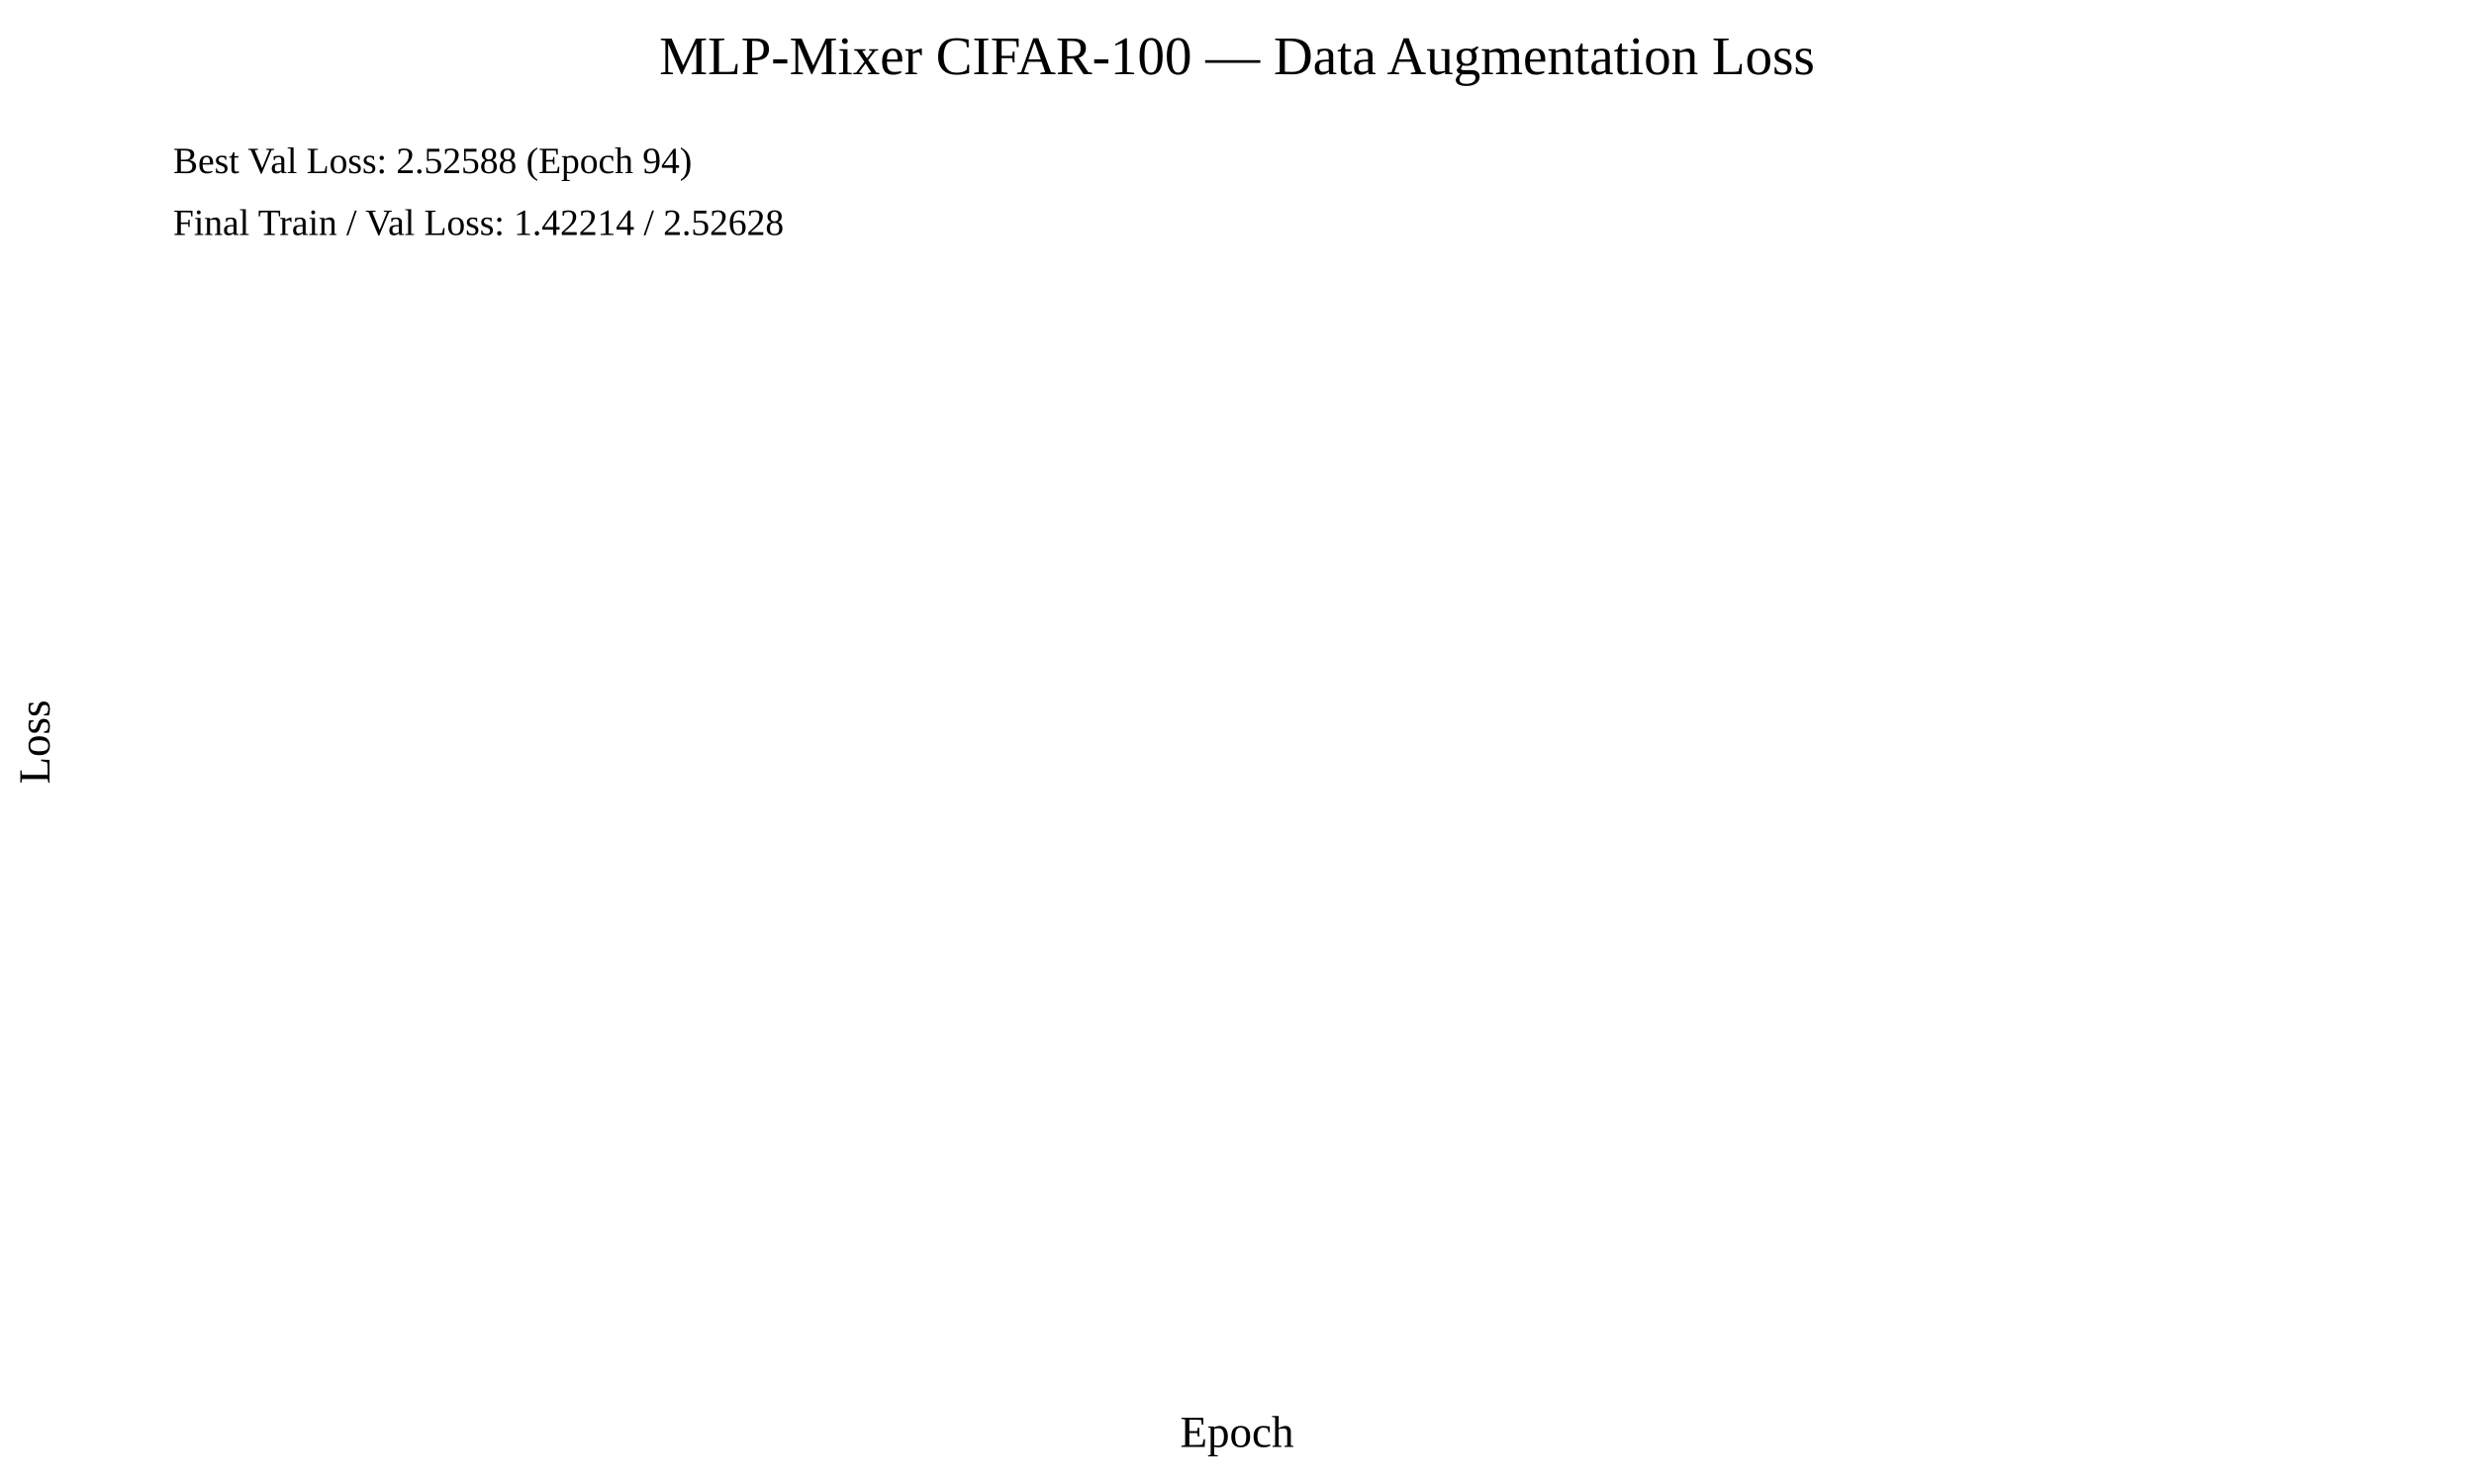
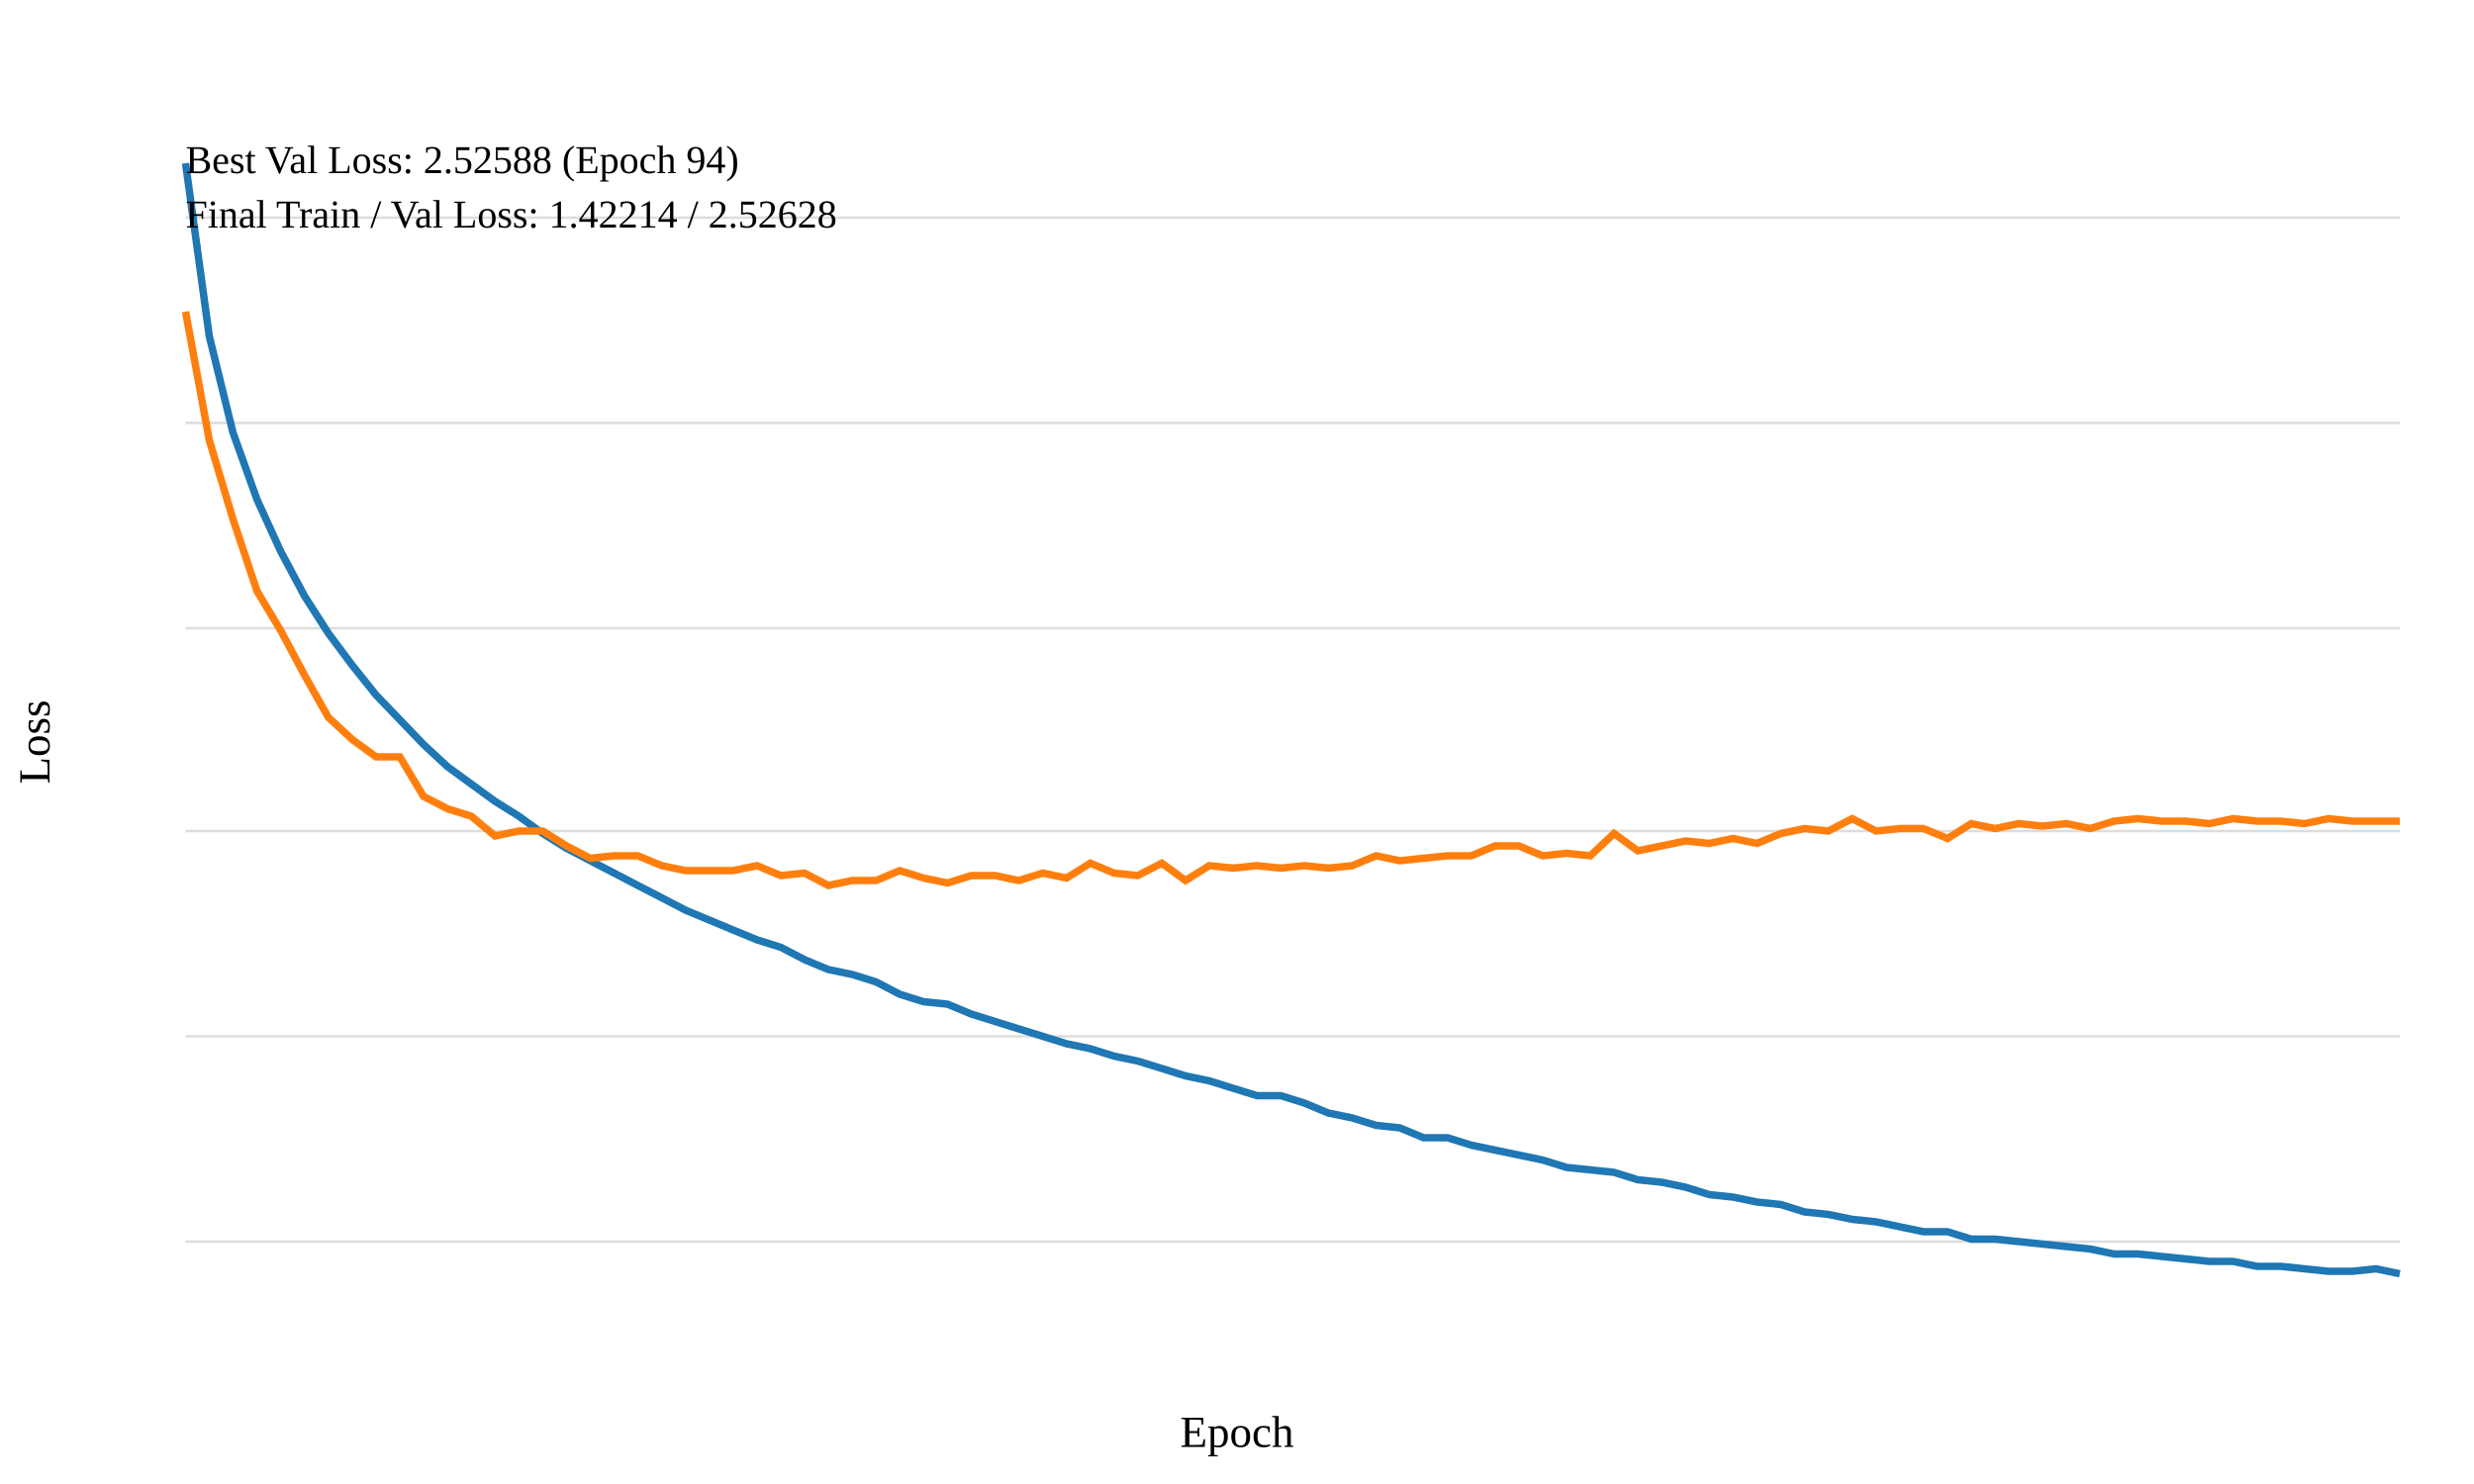
<svg xmlns="http://www.w3.org/2000/svg" width="1000" height="600" viewBox="0 0 1000 600">
  <rect width="100%" height="100%" fill="white" />
-   <text x="500" y="30" text-anchor="middle" font-size="22">MLP-Mixer CIFAR-100 — Data Augmentation Loss</text>
+   <line x1="75" y1="502" x2="970" y2="502" stroke="#ddd" />
+   <line x1="75" y1="419" x2="970" y2="419" stroke="#ddd" />
+   <line x1="75" y1="336" x2="970" y2="336" stroke="#ddd" />
+   <line x1="75" y1="254" x2="970" y2="254" stroke="#ddd" />
+   <line x1="75" y1="171" x2="970" y2="171" stroke="#ddd" />
+   <line x1="75" y1="88" x2="970" y2="88" stroke="#ddd" />
+   <polyline fill="none" stroke="#1f77b4" stroke-width="3" points="75,66 84.6,136 94.2,175 103.9,202 113.5,223 123.1,241 132.7,256 142.4,269 152,281 161.6,291 171.2,301 180.9,310 190.5,317 200.1,324 209.7,330 219.4,337 229,343 238.6,348 248.2,353 257.8,358 267.5,363 277.1,368 286.7,372 296.3,376 306,380 315.6,383 325.2,388 334.8,392 344.5,394 354.1,397 363.7,402 373.3,405 383,406 392.6,410 402.2,413 411.8,416 421.5,419 431.1,422 440.7,424 450.3,427 459.9,429 469.6,432 479.2,435 488.8,437 498.4,440 508.1,443 517.7,443 527.3,446 536.9,450 546.6,452 556.2,455 565.8,456 575.4,460 585.1,460 594.7,463 604.3,465 613.9,467 623.5,469 633.2,472 642.8,473 652.4,474 662,477 671.7,478 681.3,480 690.9,483 700.5,484 710.2,486 719.8,487 729.4,490 739,491 748.7,493 758.3,494 767.9,496 777.5,498 787.2,498 796.8,501 806.4,501 816,502 825.6,503 835.3,504 844.9,505 854.5,507 864.1,507 873.8,508 883.4,509 893,510 902.6,510 912.3,512 921.9,512 931.5,513 941.1,514 950.8,514 960.4,513 970,515" />
+   <polyline fill="none" stroke="#ff7f0e" stroke-width="3" points="75,126 84.6,178 94.2,210 103.9,239 113.5,255 123.1,273 132.7,290 142.4,299 152,306 161.6,306 171.2,322 180.9,327 190.5,330 200.1,338 209.7,336 219.4,336 229,342 238.6,347 248.2,346 257.8,346 267.5,350 277.1,352 286.7,352 296.3,352 306,350 315.6,354 325.2,353 334.8,358 344.5,356 354.1,356 363.7,352 373.3,355 383,357 392.6,354 402.2,354 411.8,356 421.5,353 431.1,355 440.7,349 450.3,353 459.9,354 469.6,349 479.2,356 488.8,350 498.4,351 508.1,350 517.7,351 527.3,350 536.9,351 546.6,350 556.2,346 565.8,348 575.4,347 585.1,346 594.7,346 604.3,342 613.9,342 623.5,346 633.2,345 642.8,346 652.4,337 662,344 671.7,342 681.3,340 690.9,341 700.5,339 710.2,341 719.8,337 729.4,335 739,336 748.7,331 758.3,336 767.9,335 777.5,335 787.2,339 796.8,333 806.4,335 816,333 825.6,334 835.3,333 844.9,335 854.5,332 864.1,331 873.8,332 883.4,332 893,333 902.6,331 912.3,332 921.9,332 931.5,333 941.1,331 950.8,332 960.4,332 970,332" />
  <text x="500" y="585" text-anchor="middle" font-size="18">Epoch</text>
  <text x="20" y="300" transform="rotate(-90 20 300)" text-anchor="middle" font-size="18">Loss</text>
-   <text x="70" y="70" font-size="15">Best Val Loss: 2.52588 (Epoch 94)</text>
-   <text x="70" y="95" font-size="15">Final Train / Val Loss: 1.42214 / 2.52628</text>
+   <text x="75" y="70" font-size="16">Best Val Loss: 2.52588 (Epoch 94)</text>
+   <text x="75" y="92" font-size="16">Final Train / Val Loss: 1.42214 / 2.52628</text>
</svg>
